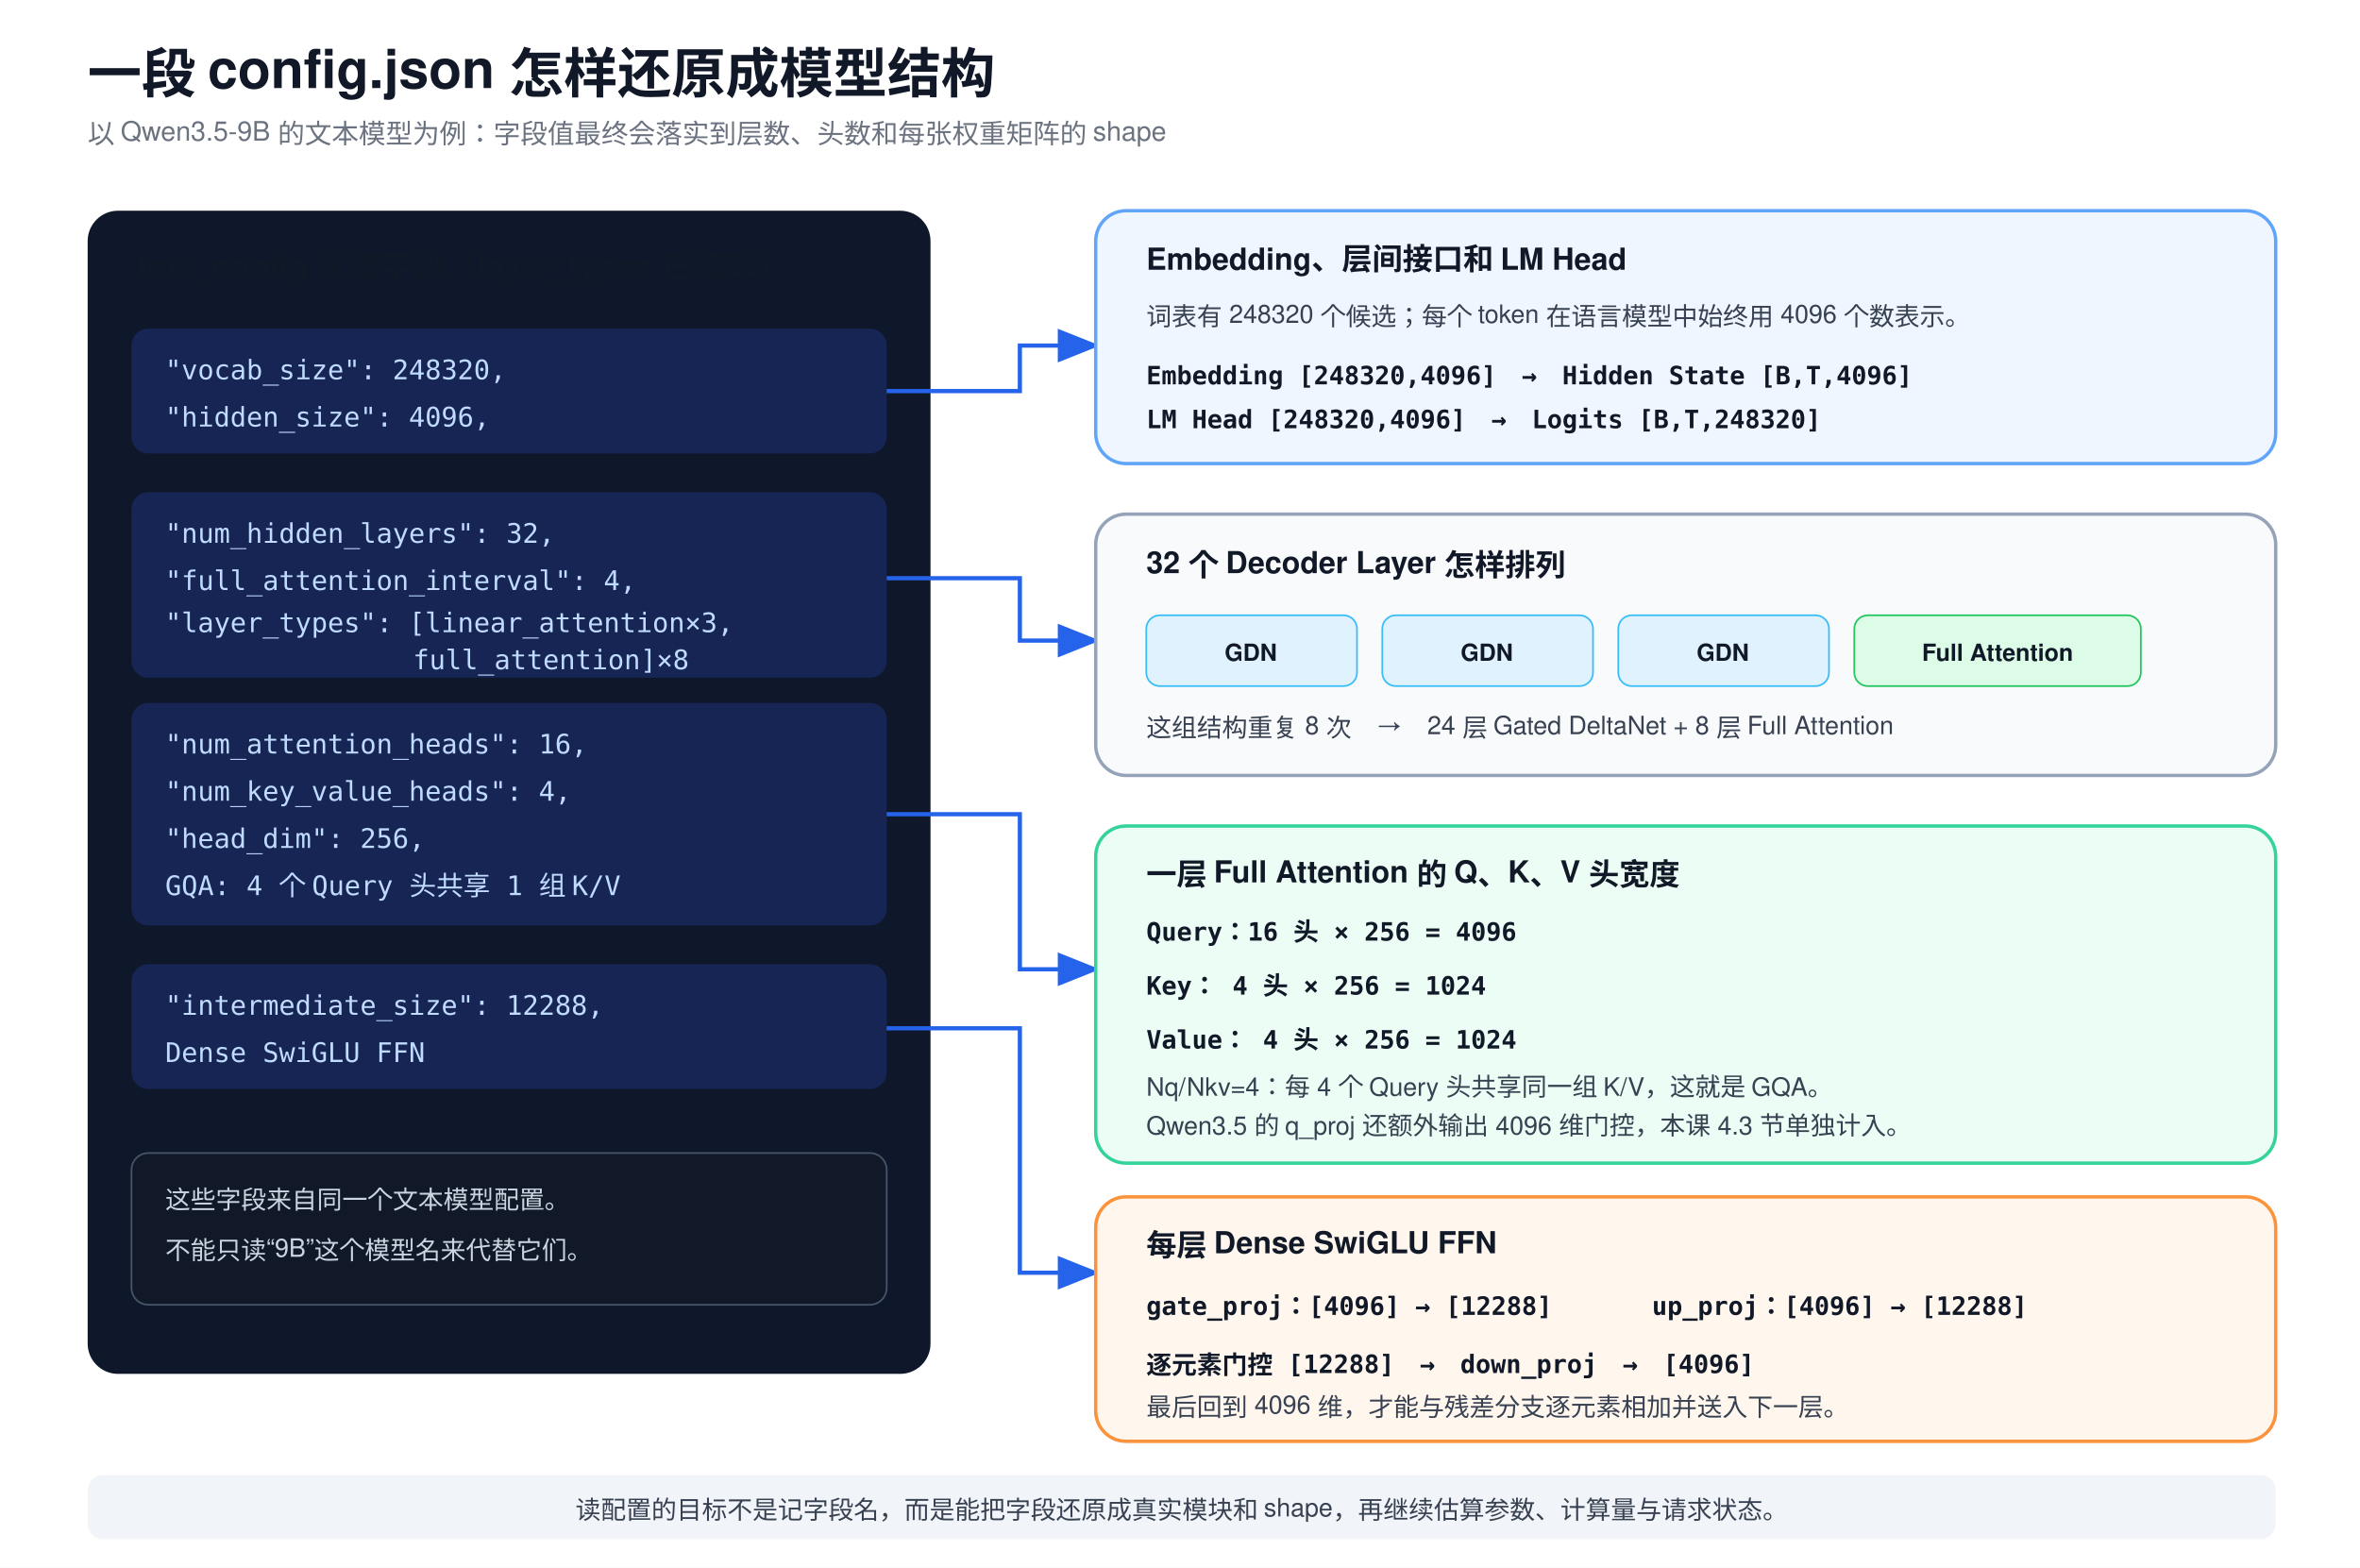
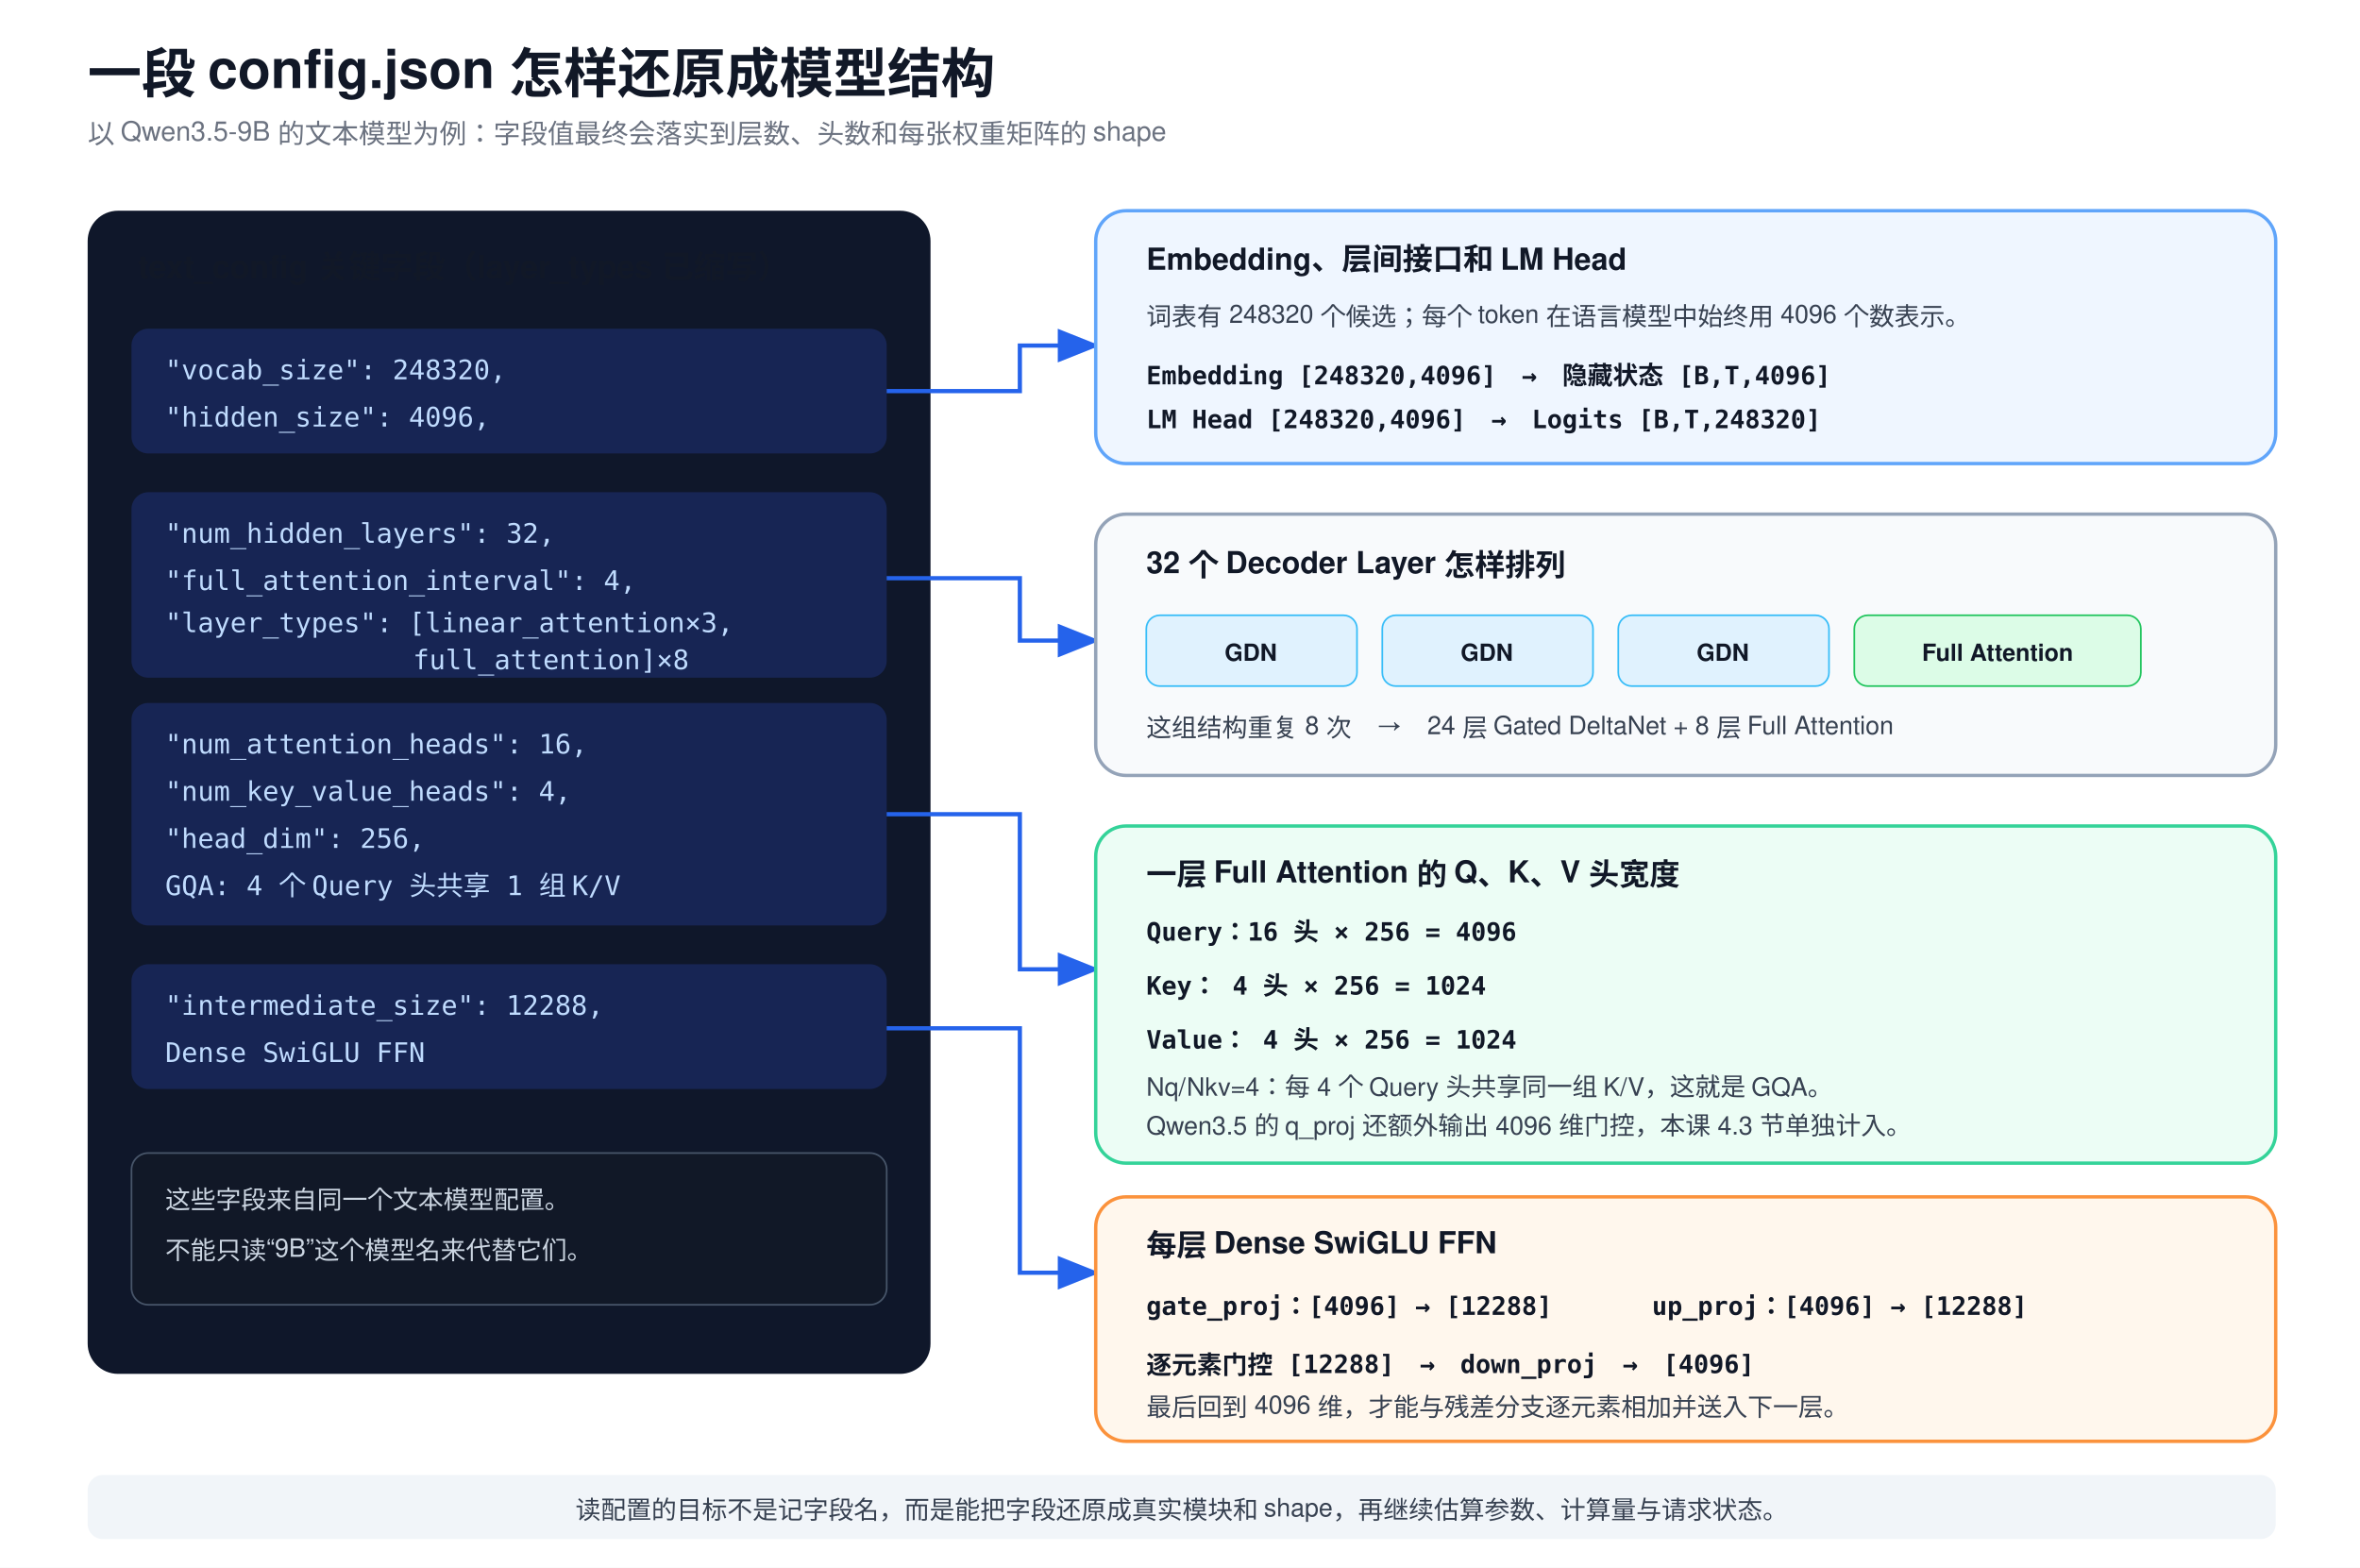
<svg xmlns="http://www.w3.org/2000/svg" viewBox="0 0 1400 930" width="1400" height="930" role="img" aria-labelledby="title desc">
  <defs>
    <marker id="arrow-blue" markerWidth="10" markerHeight="8" refX="9" refY="4" orient="auto">
      <path d="M0,0 L10,4 L0,8 Z" fill="#2563eb" />
    </marker>
  </defs>
  <style>
    text { font-family: 'Helvetica Neue', Helvetica, Arial, 'PingFang SC', 'Microsoft YaHei', sans-serif; fill: #111827; }
    .title { font-size: 32px; font-weight: 700; }
    .subtitle { font-size: 16px; fill: #6b7280; }
    .panel-title { font-size: 19px; font-weight: 700; }
    .code { font-size: 16px; font-family: ui-monospace, SFMono-Regular, Menlo, Consolas, monospace; }
    .code-light { fill: #bfdbfe; }
    .card-title { font-size: 18px; font-weight: 700; }
    .body { font-size: 15px; fill: #374151; }
    .body-light { fill: #cbd5e1; }
    .shape { font-size: 15px; font-weight: 600; font-family: ui-monospace, SFMono-Regular, Menlo, Consolas, monospace; }
    .tag { font-size: 14px; font-weight: 700; text-anchor: middle; }
    .arrow { fill: none; stroke: #2563eb; stroke-width: 2.5; marker-end: url(#arrow-blue); }
  </style>
  <rect width="1400" height="930" fill="#ffffff" />
  <text x="52" y="55" class="title">一段 config.json 怎样还原成模型结构</text>
  <text x="52" y="85" class="subtitle">以 Qwen3.5-9B 的文本模型为例：字段值最终会落实到层数、头数和每张权重矩阵的 shape</text>
  <rect x="52" y="125" width="500" height="690" rx="18" fill="#0f172a" />
  <text x="82" y="165" class="panel-title" fill="#ffffff">text_config 关键字段（layer_types 已缩写）</text>
  <rect x="78" y="195" width="448" height="74" rx="10" fill="#172554" />
  <text x="98" y="225" class="code code-light">"vocab_size": 248320,</text>
  <text x="98" y="253" class="code code-light">"hidden_size": 4096,</text>
  <rect x="78" y="292" width="448" height="110" rx="10" fill="#172554" />
  <text x="98" y="322" class="code code-light">"num_hidden_layers": 32,</text>
  <text x="98" y="350" class="code code-light">"full_attention_interval": 4,</text>
  <text x="98" y="375" class="code code-light">"layer_types": [linear_attention×3,</text>
  <text x="245" y="397" class="code code-light">full_attention]×8</text>
  <rect x="78" y="417" width="448" height="132" rx="10" fill="#172554" />
  <text x="98" y="447" class="code code-light">"num_attention_heads": 16,</text>
  <text x="98" y="475" class="code code-light">"num_key_value_heads": 4,</text>
  <text x="98" y="503" class="code code-light">"head_dim": 256,</text>
  <text x="98" y="531" class="code code-light">GQA: 4 个 Query 头共享 1 组 K/V</text>
  <rect x="78" y="572" width="448" height="74" rx="10" fill="#172554" />
  <text x="98" y="602" class="code code-light">"intermediate_size": 12288,</text>
  <text x="98" y="630" class="code code-light">Dense SwiGLU FFN</text>
  <rect x="78" y="684" width="448" height="90" rx="10" fill="#111827" stroke="#475569" />
  <text x="98" y="717" class="body body-light">这些字段来自同一个文本模型配置。</text>
  <text x="98" y="747" class="body body-light">不能只读“9B”这个模型名来代替它们。</text>
  <path d="M526 232 H605 V205 H650" class="arrow" />
  <path d="M526 343 H605 V380 H650" class="arrow" />
  <path d="M526 483 H605 V575 H650" class="arrow" />
  <path d="M526 610 H605 V755 H650" class="arrow" />
  <rect x="650" y="125" width="700" height="150" rx="18" fill="#eff6ff" stroke="#60a5fa" stroke-width="2" />
  <text x="680" y="160" class="card-title">Embedding、层间接口和 LM Head</text>
  <text x="680" y="193" class="body">词表有 248320 个候选；每个 token 在语言模型中始终用 4096 个数表示。</text>
-   <text x="680" y="228" class="shape">Embedding [248320,4096]　→　Hidden State [B,T,4096]</text>
+   <text x="680" y="228" class="shape">Embedding [248320,4096]　→　隐藏状态 [B,T,4096]</text>
  <text x="680" y="254" class="shape">LM Head [248320,4096]　→　Logits [B,T,248320]</text>
  <rect x="650" y="305" width="700" height="155" rx="18" fill="#f8fafc" stroke="#94a3b8" stroke-width="2" />
  <text x="680" y="340" class="card-title">32 个 Decoder Layer 怎样排列</text>
  <rect x="680" y="365" width="125" height="42" rx="8" fill="#e0f2fe" stroke="#38bdf8" />
  <text x="742" y="392" class="tag">GDN</text>
  <rect x="820" y="365" width="125" height="42" rx="8" fill="#e0f2fe" stroke="#38bdf8" />
  <text x="882" y="392" class="tag">GDN</text>
  <rect x="960" y="365" width="125" height="42" rx="8" fill="#e0f2fe" stroke="#38bdf8" />
  <text x="1022" y="392" class="tag">GDN</text>
  <rect x="1100" y="365" width="170" height="42" rx="8" fill="#dcfce7" stroke="#22c55e" />
  <text x="1185" y="392" class="tag">Full Attention</text>
  <text x="680" y="437" class="body">这组结构重复 8 次　→　24 层 Gated DeltaNet + 8 层 Full Attention</text>
  <rect x="650" y="490" width="700" height="200" rx="18" fill="#ecfdf5" stroke="#34d399" stroke-width="2" />
  <text x="680" y="525" class="card-title">一层 Full Attention 的 Q、K、V 头宽度</text>
  <text x="680" y="558" class="shape">Query：16 头 × 256 = 4096</text>
  <text x="680" y="590" class="shape">Key：   4 头 × 256 = 1024</text>
  <text x="680" y="622" class="shape">Value： 4 头 × 256 = 1024</text>
  <text x="680" y="650" class="body">Nq/Nkv=4：每 4 个 Query 头共享同一组 K/V，这就是 GQA。</text>
  <text x="680" y="673" class="body">Qwen3.5 的 q_proj 还额外输出 4096 维门控，本课 4.3 节单独计入。</text>
  <rect x="650" y="710" width="700" height="145" rx="18" fill="#fff7ed" stroke="#fb923c" stroke-width="2" />
  <text x="680" y="745" class="card-title">每层 Dense SwiGLU FFN</text>
  <text x="680" y="780" class="shape">gate_proj：[4096] → [12288]</text>
  <text x="980" y="780" class="shape">up_proj：[4096] → [12288]</text>
  <text x="680" y="815" class="shape">逐元素门控 [12288]　→　down_proj　→　[4096]</text>
  <text x="680" y="840" class="body">最后回到 4096 维，才能与残差分支逐元素相加并送入下一层。</text>
  <rect x="52" y="875" width="1298" height="38" rx="9" fill="#f1f5f9" />
  <text x="701" y="901" class="body" text-anchor="middle">读配置的目标不是记字段名，而是能把字段还原成真实模块和 shape，再继续估算参数、计算量与请求状态。</text>
</svg>
